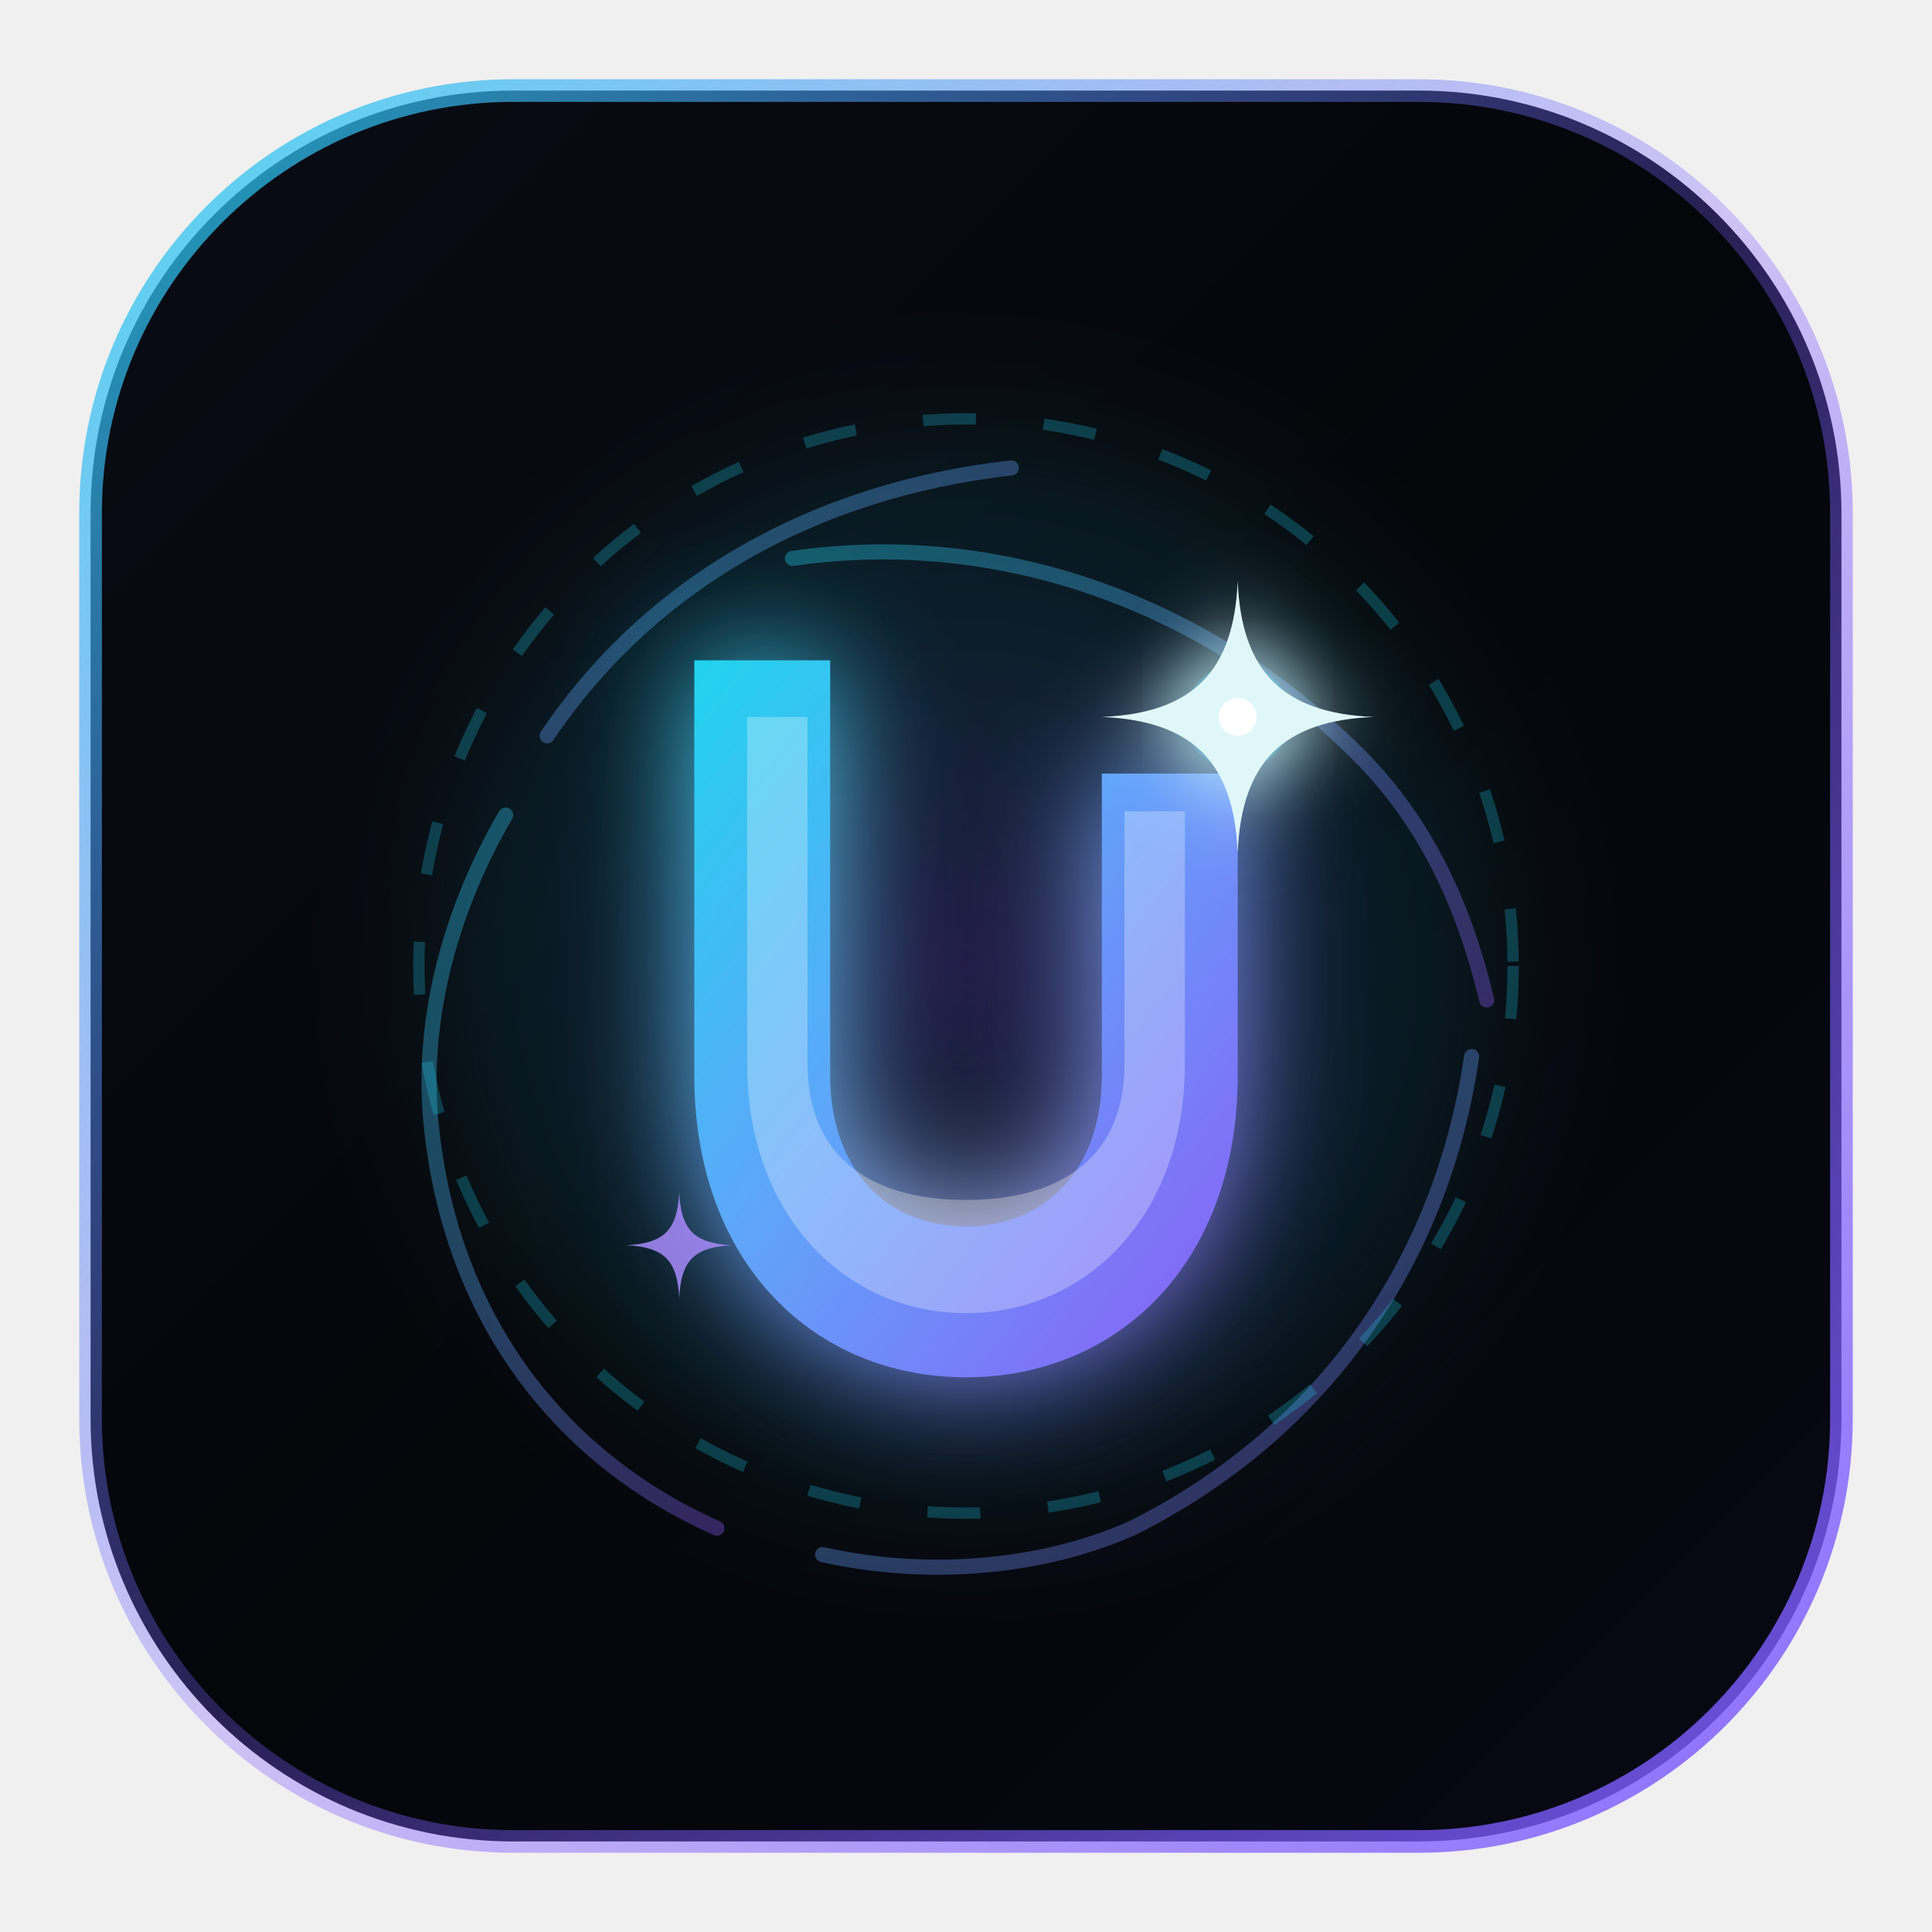
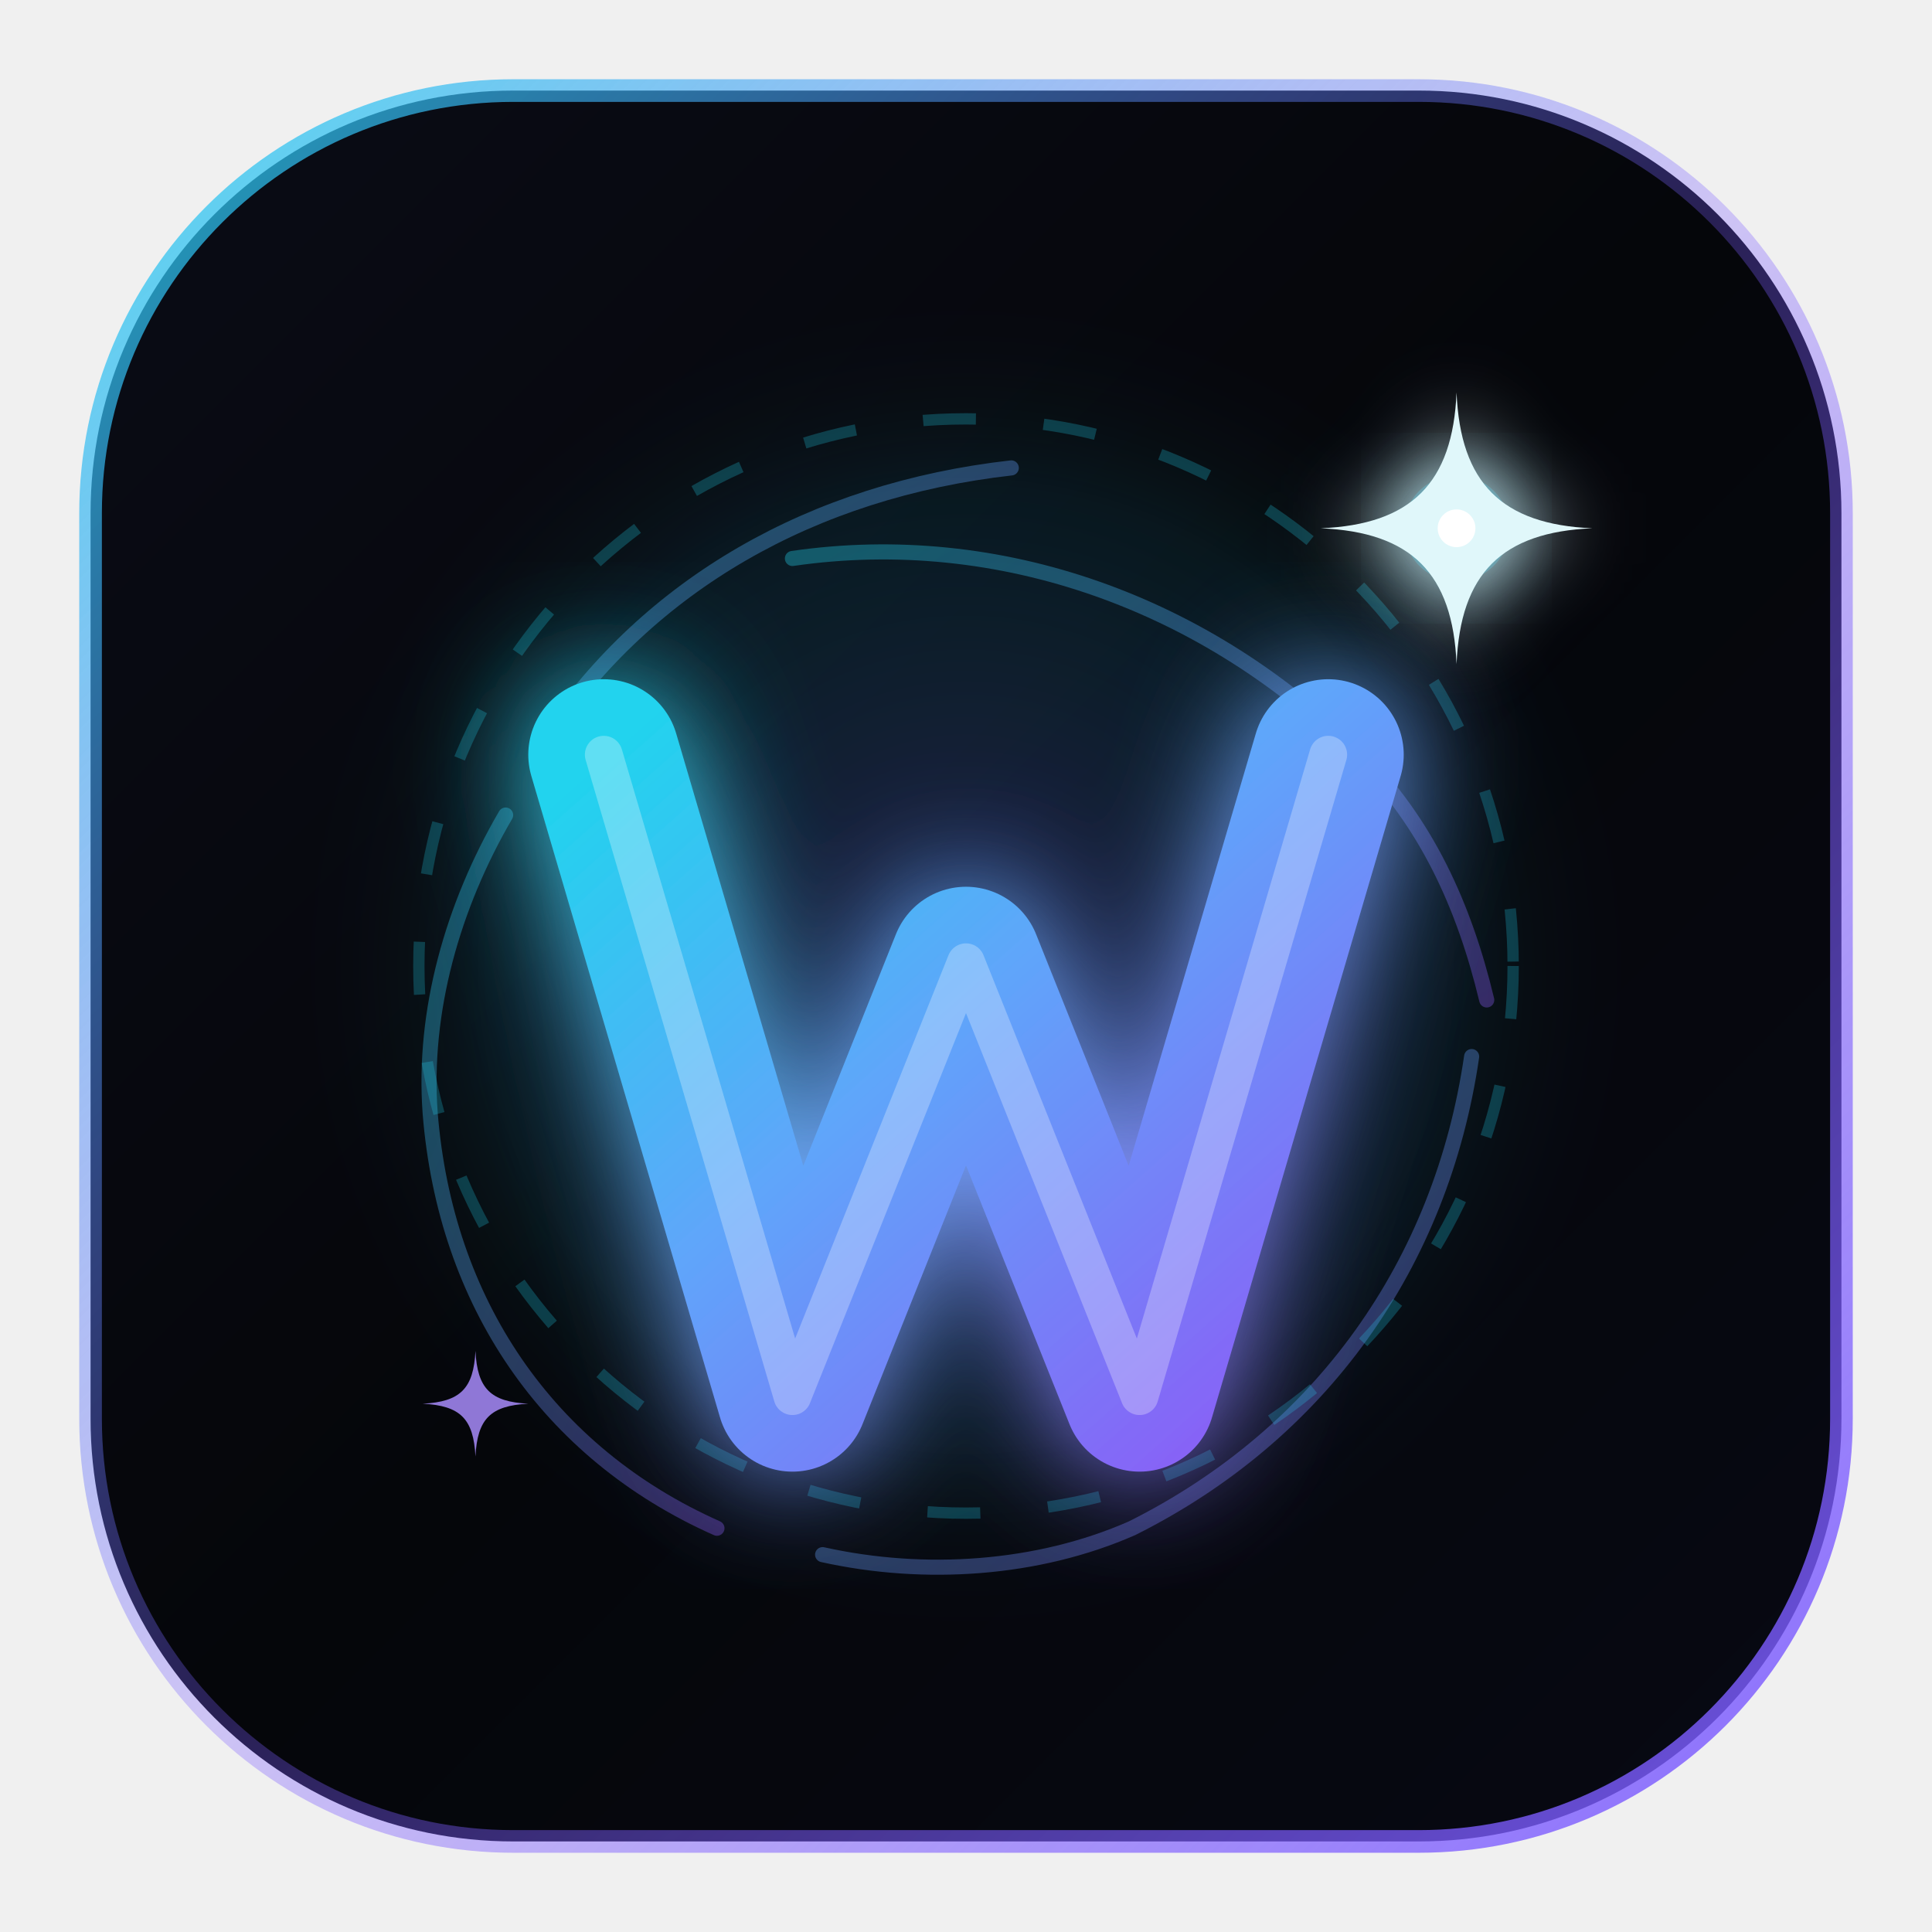
<svg xmlns="http://www.w3.org/2000/svg" viewBox="0 0 512 512" width="100%" height="100%">
  <defs>
    <linearGradient id="bg-grad" x1="0%" y1="0%" x2="100%" y2="100%">
      <stop offset="0%" stop-color="#0a0c16" />
      <stop offset="50%" stop-color="#05060a" />
      <stop offset="100%" stop-color="#070913" />
    </linearGradient>
    <linearGradient id="border-grad" x1="0%" y1="0%" x2="100%" y2="100%">
      <stop offset="0%" stop-color="#22d3ee" stop-opacity="0.8" />
      <stop offset="50%" stop-color="#7c5cff" stop-opacity="0.3" />
      <stop offset="100%" stop-color="#7c5cff" stop-opacity="0.9" />
    </linearGradient>
    <linearGradient id="brand-grad" x1="0%" y1="0%" x2="100%" y2="100%">
      <stop offset="0%" stop-color="#22d3ee" />
      <stop offset="45%" stop-color="#60a5fa" />
      <stop offset="100%" stop-color="#8b5cf6" />
    </linearGradient>
    <filter id="glow-purple" x="-30%" y="-30%" width="160%" height="160%">
      <feGaussianBlur stdDeviation="16" result="blur" />
      <feComposite in="SourceGraphic" in2="blur" operator="over" />
    </filter>
    <filter id="glow-cyan" x="-40%" y="-40%" width="180%" height="180%">
      <feGaussianBlur stdDeviation="10" result="blur" />
      <feComposite in="SourceGraphic" in2="blur" operator="over" />
    </filter>
    <radialGradient id="center-glow" cx="50%" cy="50%" r="50%">
      <stop offset="0%" stop-color="#7c5cff" stop-opacity="0.25" />
      <stop offset="70%" stop-color="#22d3ee" stop-opacity="0.08" />
      <stop offset="100%" stop-color="#05060a" stop-opacity="0" />
    </radialGradient>
  </defs>
  <rect x="24" y="24" width="464" height="464" rx="112" fill="url(#bg-grad)" stroke="url(#border-grad)" stroke-width="6" />
  <circle cx="256" cy="256" r="180" fill="url(#center-glow)" />
  <g opacity="0.35" stroke="url(#brand-grad)" stroke-width="4" fill="none" stroke-linecap="round">
    <path d="M 210 148 C 265 140, 320 160, 360 200 C 378 218, 388 240, 394 265" />
    <path d="M 390 280 C 382 335, 350 380, 300 405 C 275 416, 245 418, 218 412" />
    <path d="M 190 405 C 145 385, 118 345, 114 295 C 112 268, 120 240, 134 216" />
    <path d="M 145 195 C 172 155, 215 130, 268 124" />
  </g>
  <g fill="none" stroke="#22d3ee" stroke-opacity="0.25" stroke-width="3">
    <circle cx="256" cy="256" r="145" stroke-dasharray="14 18" />
  </g>
-   <g filter="url(#glow-purple)">
-     <path d="M 184 175          L 220 175          L 220 285          C 220 310, 235 325, 256 325          C 277 325, 292 310, 292 285          L 292 205          L 328 205          L 328 285          C 328 335, 296 365, 256 365          C 216 365, 184 335, 184 285          Z" fill="url(#brand-grad)" />
-     <path d="M 198 190          L 214 190          L 214 282          C 214 306, 230 318, 256 318          C 282 318, 298 306, 298 282          L 298 215          L 314 215          L 314 282          C 314 322, 288 348, 256 348          C 224 348, 198 322, 198 282          Z" fill="#ffffff" opacity="0.28" />
+   <g filter="url(#glow-purple)" fill="none" stroke-linecap="round" stroke-linejoin="round">
+     <path d="M 160 200 L 210 370 L 256 255 L 302 370 L 352 200" stroke="url(#brand-grad)" stroke-width="40" />
+     <path d="M 160 200 L 210 370 L 256 255 L 302 370 L 352 200" stroke="#ffffff" stroke-width="10" opacity="0.28" />
  </g>
-   <g transform="translate(328, 190)" filter="url(#glow-cyan)">
+   <g transform="translate(386, 140)" filter="url(#glow-cyan)">
    <circle cx="0" cy="0" r="14" fill="#22d3ee" opacity="0.4" filter="url(#glow-cyan)" />
    <path d="M 0 -36          C 1 -12, 12 -1, 36 0          C 12 1, 1 12, 0 36          C -1 12, -12 1, -36 0          C -12 -1, -1 -12, 0 -36          Z" fill="#e0f7fa" />
    <circle cx="0" cy="0" r="5" fill="#ffffff" />
  </g>
-   <g transform="translate(180, 330)">
+   <g transform="translate(126, 372)">
    <path d="M 0 -14          C 0.5 -4, 4 -0.5, 14 0          C 4 0.5, 0.5 4, 0 14          C -0.5 4, -4 0.5, -14 0          C -4 -0.5, -0.5 -4, 0 -14          Z" fill="#a78bfa" opacity="0.85" />
  </g>
</svg>
